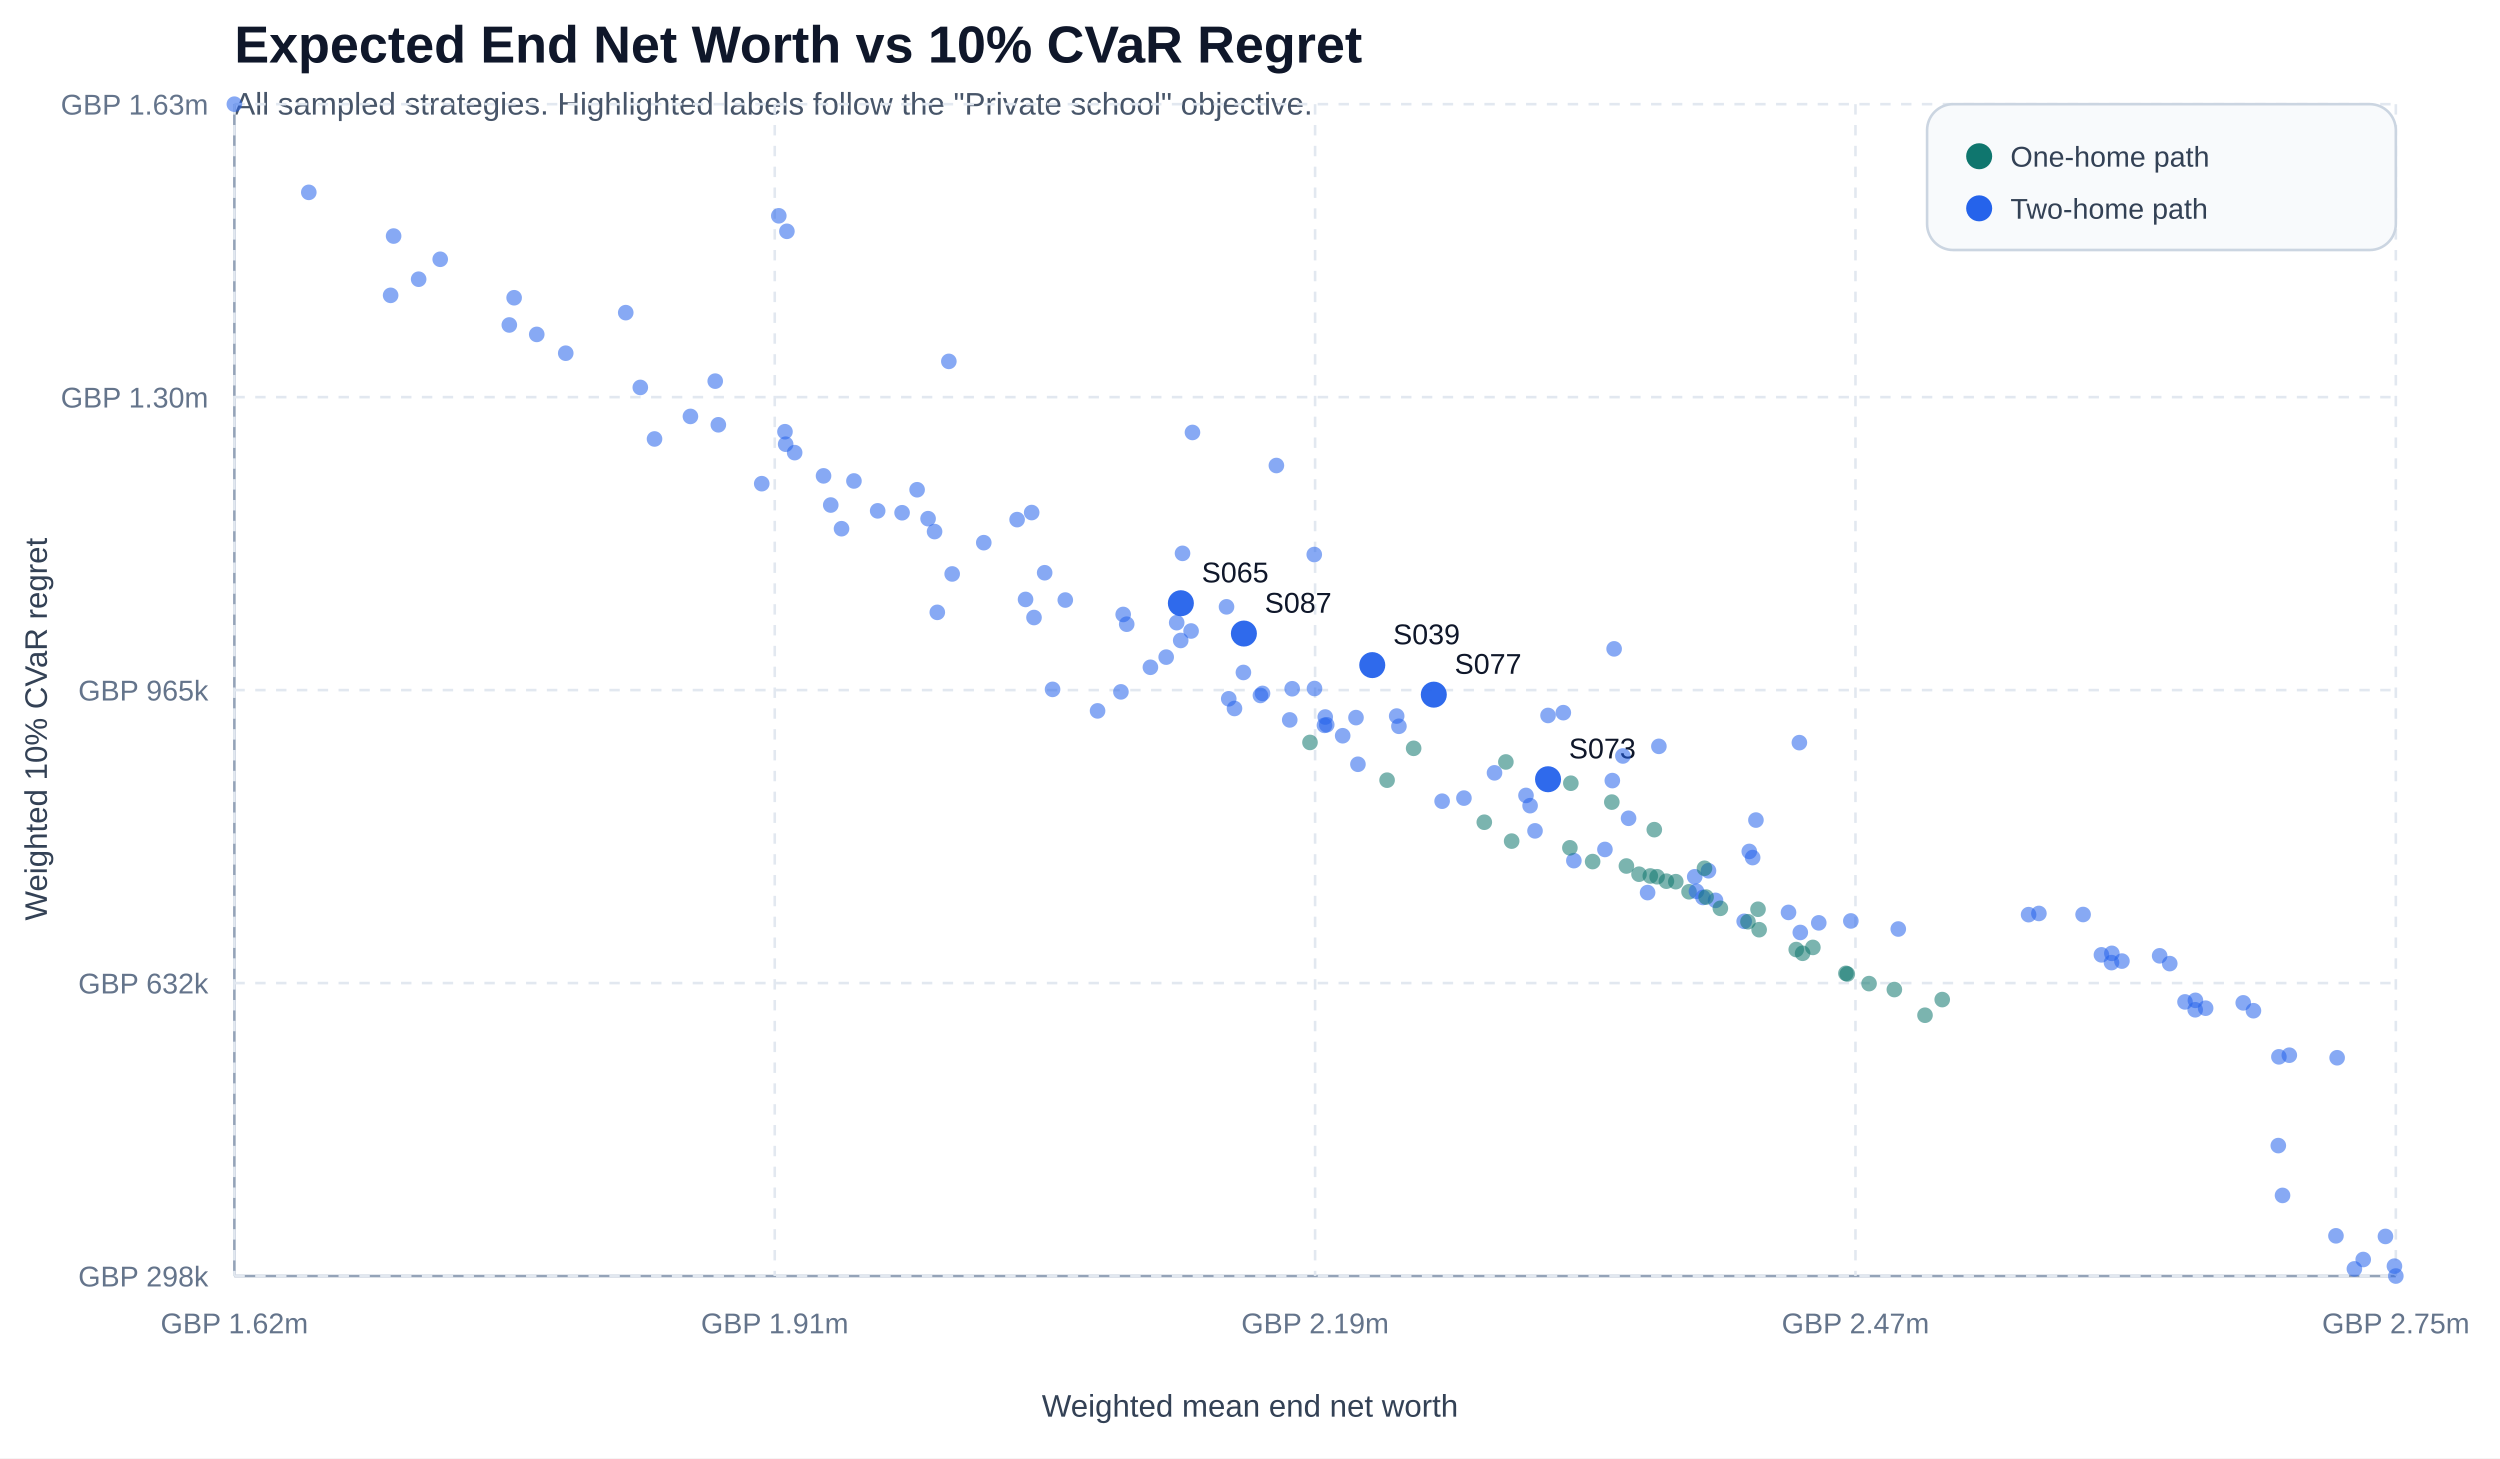
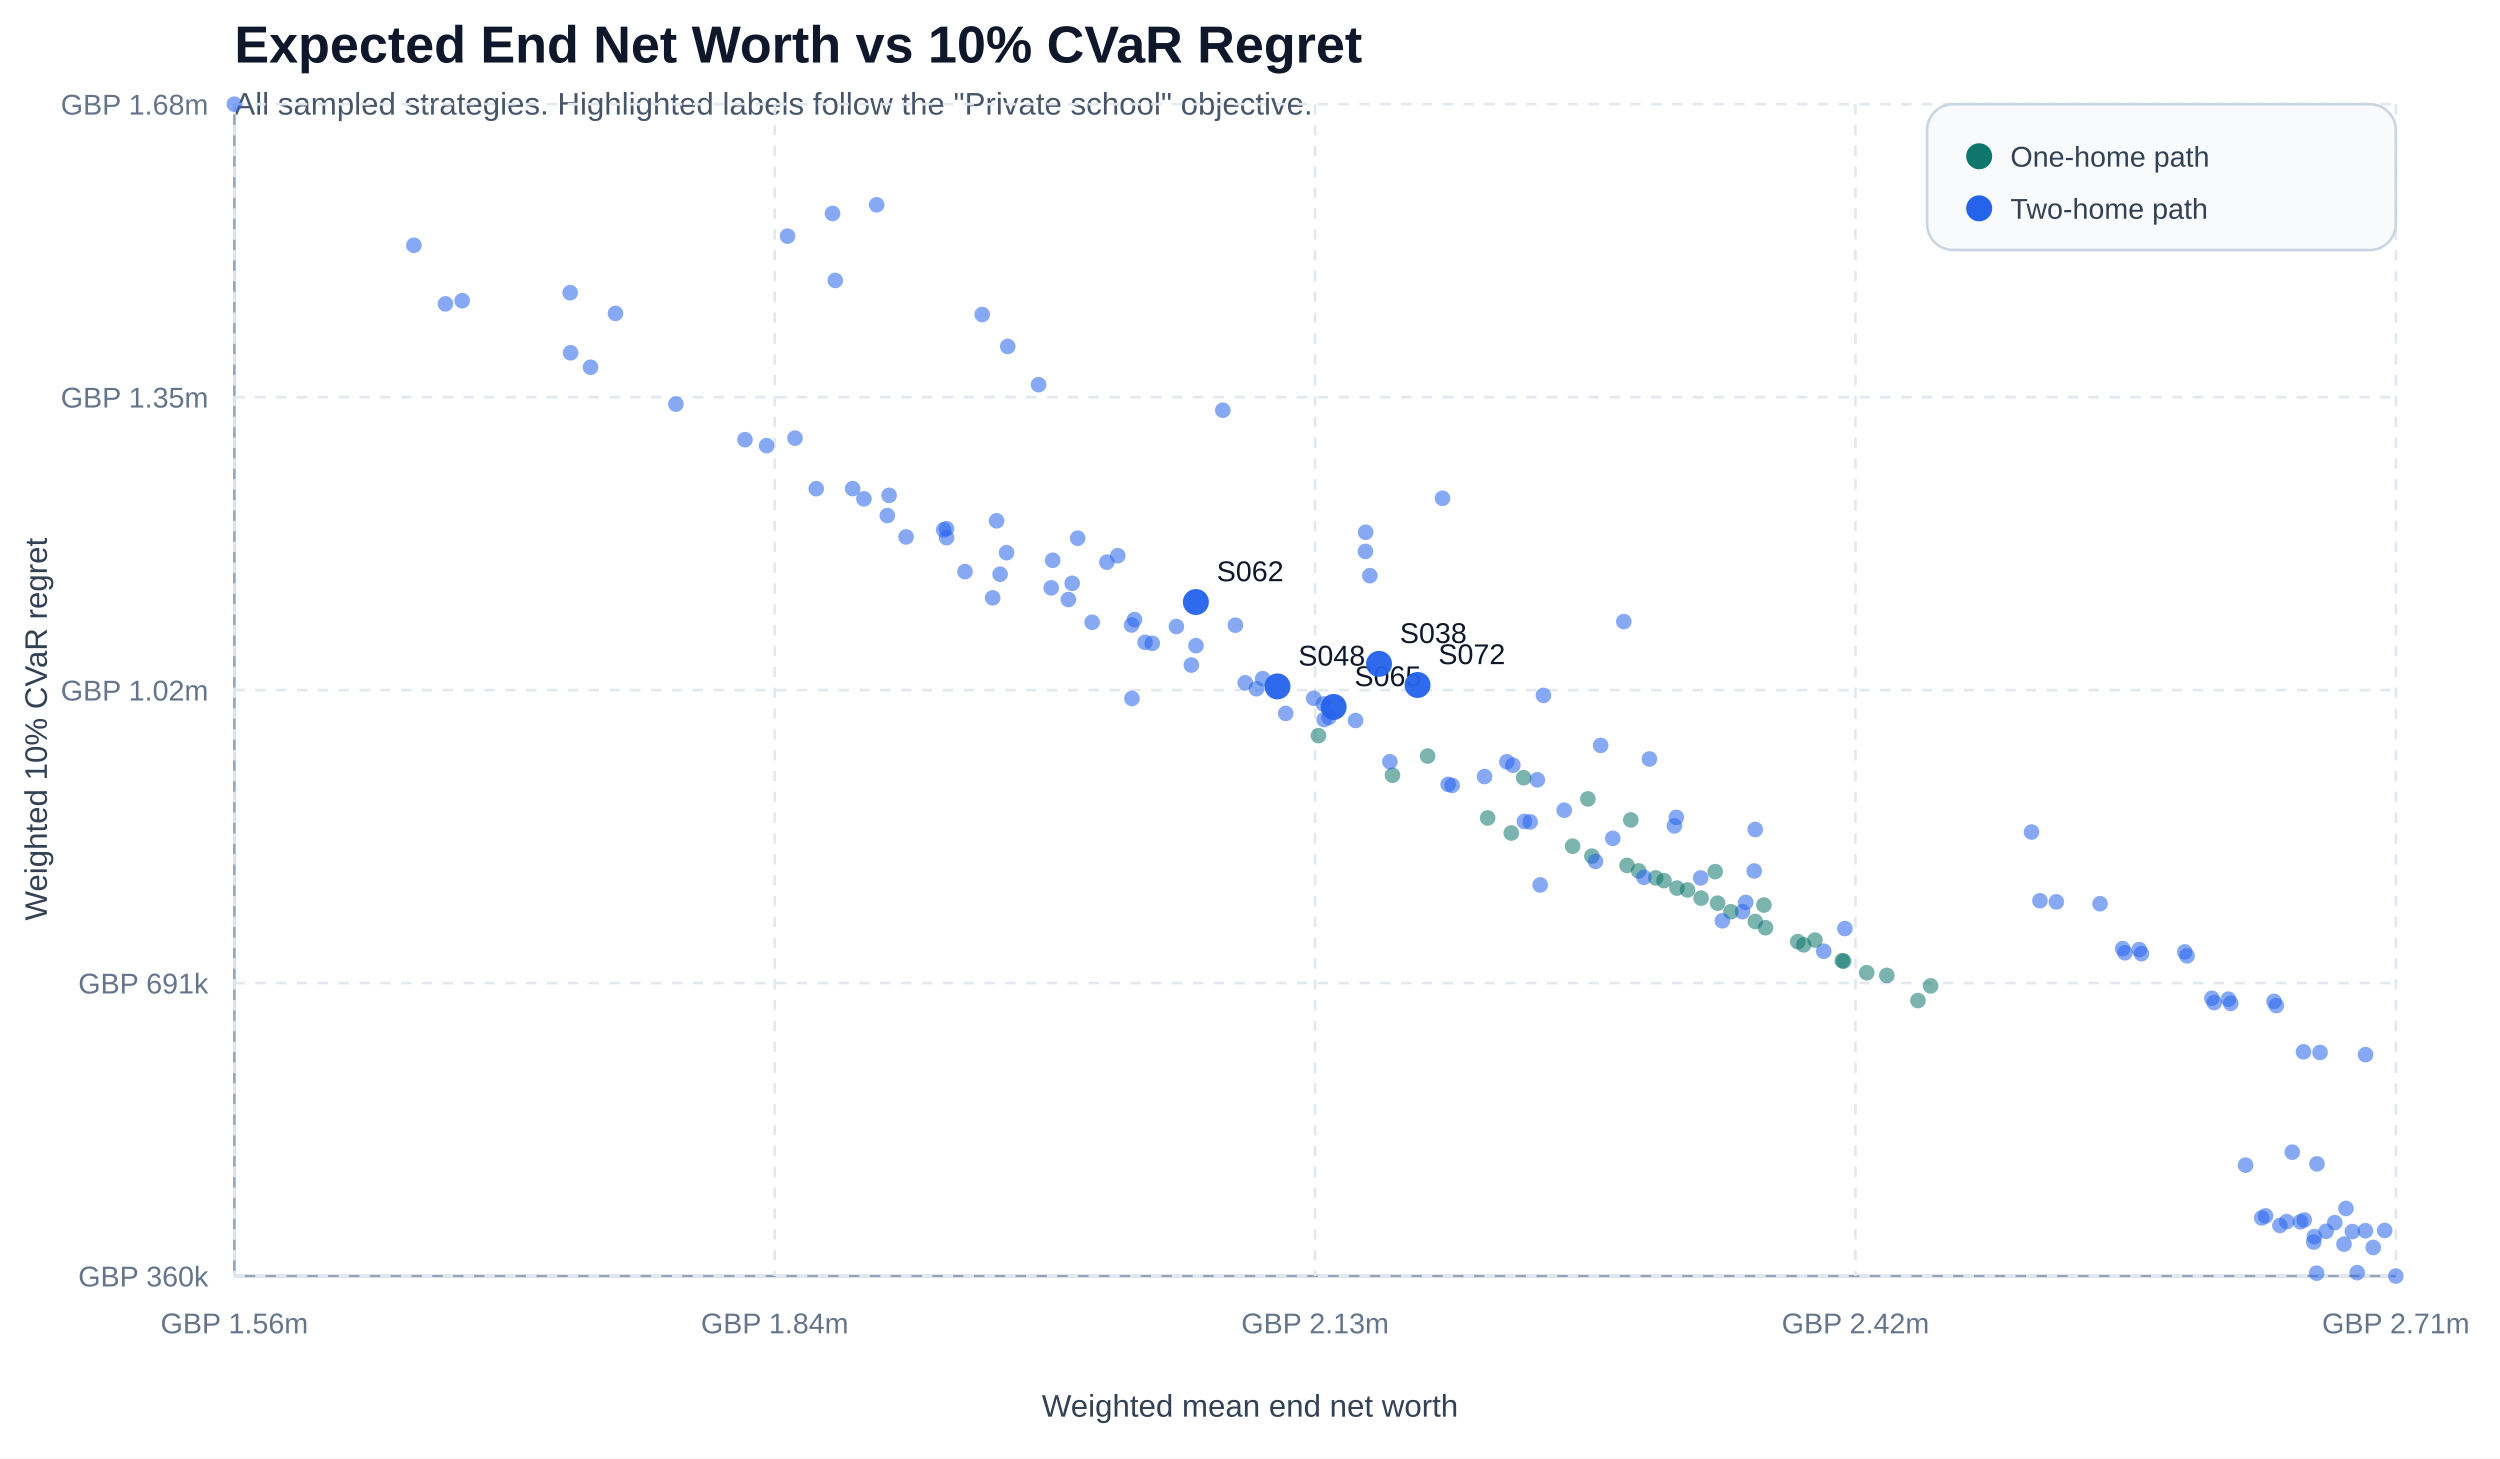
<svg xmlns="http://www.w3.org/2000/svg" width="960" height="560" viewBox="0 0 960 560">
  <rect width="960" height="560" fill="#ffffff" />
  <text x="90" y="24" font-size="20" font-family="Arial, sans-serif" font-weight="700" fill="#0f172a">Expected End Net Worth vs 10% CVaR Regret</text>
  <text x="90" y="44" font-size="12" font-family="Arial, sans-serif" fill="#475569">All sampled strategies. Highlighted labels follow the "Private school" objective.</text>
  <line x1="90" y1="490" x2="920" y2="490" stroke="#94a3b8" />
  <line x1="90" y1="40" x2="90" y2="490" stroke="#94a3b8" />
  <line x1="90" y1="40" x2="90" y2="490" stroke="#e2e8f0" stroke-dasharray="4 4" />
  <line x1="90" y1="490" x2="920" y2="490" stroke="#e2e8f0" stroke-dasharray="4 4" />
-   <text x="90" y="512" text-anchor="middle" font-size="11" font-family="Arial, sans-serif" fill="#64748b">GBP 1.62m</text>
-   <text x="80" y="494" text-anchor="end" font-size="11" font-family="Arial, sans-serif" fill="#64748b">GBP 298k</text>
+   <text x="90" y="512" text-anchor="middle" font-size="11" font-family="Arial, sans-serif" fill="#64748b">GBP 1.56m</text>
+   <text x="80" y="494" text-anchor="end" font-size="11" font-family="Arial, sans-serif" fill="#64748b">GBP 360k</text>
  <line x1="297.5" y1="40" x2="297.5" y2="490" stroke="#e2e8f0" stroke-dasharray="4 4" />
  <line x1="90" y1="377.5" x2="920" y2="377.5" stroke="#e2e8f0" stroke-dasharray="4 4" />
-   <text x="297.5" y="512" text-anchor="middle" font-size="11" font-family="Arial, sans-serif" fill="#64748b">GBP 1.91m</text>
-   <text x="80" y="381.5" text-anchor="end" font-size="11" font-family="Arial, sans-serif" fill="#64748b">GBP 632k</text>
+   <text x="297.5" y="512" text-anchor="middle" font-size="11" font-family="Arial, sans-serif" fill="#64748b">GBP 1.84m</text>
+   <text x="80" y="381.5" text-anchor="end" font-size="11" font-family="Arial, sans-serif" fill="#64748b">GBP 691k</text>
  <line x1="505" y1="40" x2="505" y2="490" stroke="#e2e8f0" stroke-dasharray="4 4" />
  <line x1="90" y1="265" x2="920" y2="265" stroke="#e2e8f0" stroke-dasharray="4 4" />
-   <text x="505" y="512" text-anchor="middle" font-size="11" font-family="Arial, sans-serif" fill="#64748b">GBP 2.19m</text>
-   <text x="80" y="269" text-anchor="end" font-size="11" font-family="Arial, sans-serif" fill="#64748b">GBP 965k</text>
+   <text x="505" y="512" text-anchor="middle" font-size="11" font-family="Arial, sans-serif" fill="#64748b">GBP 2.13m</text>
+   <text x="80" y="269" text-anchor="end" font-size="11" font-family="Arial, sans-serif" fill="#64748b">GBP 1.02m</text>
  <line x1="712.5" y1="40" x2="712.5" y2="490" stroke="#e2e8f0" stroke-dasharray="4 4" />
  <line x1="90" y1="152.5" x2="920" y2="152.5" stroke="#e2e8f0" stroke-dasharray="4 4" />
-   <text x="712.5" y="512" text-anchor="middle" font-size="11" font-family="Arial, sans-serif" fill="#64748b">GBP 2.47m</text>
-   <text x="80" y="156.5" text-anchor="end" font-size="11" font-family="Arial, sans-serif" fill="#64748b">GBP 1.30m</text>
+   <text x="712.5" y="512" text-anchor="middle" font-size="11" font-family="Arial, sans-serif" fill="#64748b">GBP 2.42m</text>
+   <text x="80" y="156.5" text-anchor="end" font-size="11" font-family="Arial, sans-serif" fill="#64748b">GBP 1.35m</text>
  <line x1="920" y1="40" x2="920" y2="490" stroke="#e2e8f0" stroke-dasharray="4 4" />
  <line x1="90" y1="40" x2="920" y2="40" stroke="#e2e8f0" stroke-dasharray="4 4" />
-   <text x="920" y="512" text-anchor="middle" font-size="11" font-family="Arial, sans-serif" fill="#64748b">GBP 2.75m</text>
-   <text x="80" y="44" text-anchor="end" font-size="11" font-family="Arial, sans-serif" fill="#64748b">GBP 1.63m</text>
+   <text x="920" y="512" text-anchor="middle" font-size="11" font-family="Arial, sans-serif" fill="#64748b">GBP 2.71m</text>
+   <text x="80" y="44" text-anchor="end" font-size="11" font-family="Arial, sans-serif" fill="#64748b">GBP 1.68m</text>
  <polyline points="920,490" fill="none" stroke="#0f766e" stroke-width="2.5" />
-   <circle cx="604.365" cy="330.486" r="3" fill="#2563eb" opacity="0.55" />
-   <circle cx="580.471" cy="322.987" r="3" fill="#0f766e" opacity="0.55" />
-   <circle cx="569.971" cy="315.737" r="3" fill="#0f766e" opacity="0.55" />
-   <circle cx="611.567" cy="330.846" r="3" fill="#0f766e" opacity="0.55" />
-   <circle cx="521.448" cy="293.479" r="3" fill="#2563eb" opacity="0.55" />
-   <circle cx="553.772" cy="307.658" r="3" fill="#2563eb" opacity="0.55" />
-   <circle cx="602.838" cy="325.559" r="3" fill="#0f766e" opacity="0.55" />
-   <circle cx="532.641" cy="299.59" r="3" fill="#0f766e" opacity="0.55" />
-   <circle cx="474.043" cy="272.061" r="3" fill="#2563eb" opacity="0.55" />
-   <circle cx="503.035" cy="285.094" r="3" fill="#0f766e" opacity="0.55" />
-   <circle cx="624.539" cy="332.55" r="3" fill="#0f766e" opacity="0.55" />
-   <circle cx="629.381" cy="335.695" r="3" fill="#0f766e" opacity="0.55" />
-   <circle cx="471.839" cy="268.334" r="3" fill="#2563eb" opacity="0.55" />
-   <circle cx="441.756" cy="256.234" r="3" fill="#2563eb" opacity="0.55" />
-   <circle cx="542.838" cy="287.357" r="3" fill="#0f766e" opacity="0.55" />
-   <circle cx="397.058" cy="237.127" r="3" fill="#2563eb" opacity="0.55" />
-   <circle cx="632.675" cy="342.753" r="3" fill="#2563eb" opacity="0.55" />
-   <circle cx="633.715" cy="336.374" r="3" fill="#0f766e" opacity="0.55" />
-   <circle cx="550.579" cy="266.746" r="5" fill="#2563eb" opacity="0.95" />
-   <text x="558.579" y="258.746" font-size="11" font-family="Arial, sans-serif" fill="#0f172a">S077</text>
-   <circle cx="562.148" cy="306.469" r="3" fill="#2563eb" opacity="0.55" />
-   <circle cx="526.948" cy="255.401" r="5" fill="#2563eb" opacity="0.95" />
-   <text x="534.948" y="247.401" font-size="11" font-family="Arial, sans-serif" fill="#0f172a">S039</text>
-   <circle cx="365.635" cy="220.396" r="3" fill="#2563eb" opacity="0.55" />
-   <circle cx="393.81" cy="230.185" r="3" fill="#2563eb" opacity="0.55" />
-   <circle cx="636.322" cy="336.673" r="3" fill="#0f766e" opacity="0.55" />
-   <circle cx="578.255" cy="292.591" r="3" fill="#0f766e" opacity="0.55" />
-   <circle cx="477.469" cy="258.229" r="3" fill="#2563eb" opacity="0.55" />
-   <circle cx="323.146" cy="203.022" r="3" fill="#2563eb" opacity="0.55" />
-   <circle cx="509.466" cy="278.325" r="3" fill="#2563eb" opacity="0.55" />
-   <circle cx="639.897" cy="338.375" r="3" fill="#0f766e" opacity="0.55" />
-   <circle cx="484.006" cy="267.049" r="3" fill="#2563eb" opacity="0.55" />
-   <circle cx="669.764" cy="353.785" r="3" fill="#2563eb" opacity="0.55" />
-   <circle cx="430.434" cy="265.676" r="3" fill="#2563eb" opacity="0.55" />
-   <circle cx="594.448" cy="299.229" r="5" fill="#2563eb" opacity="0.95" />
-   <text x="602.448" y="291.229" font-size="11" font-family="Arial, sans-serif" fill="#0f172a">S073</text>
-   <circle cx="401.15" cy="219.935" r="3" fill="#2563eb" opacity="0.55" />
-   <circle cx="589.446" cy="319.05" r="3" fill="#2563eb" opacity="0.55" />
-   <circle cx="587.555" cy="309.378" r="3" fill="#2563eb" opacity="0.55" />
-   <circle cx="453.391" cy="245.94" r="3" fill="#2563eb" opacity="0.55" />
-   <circle cx="650.77" cy="336.679" r="3" fill="#2563eb" opacity="0.55" />
-   <circle cx="292.507" cy="185.731" r="3" fill="#2563eb" opacity="0.55" />
-   <circle cx="319.003" cy="193.934" r="3" fill="#2563eb" opacity="0.55" />
-   <circle cx="616.291" cy="326.19" r="3" fill="#2563eb" opacity="0.55" />
-   <circle cx="477.656" cy="243.285" r="5" fill="#2563eb" opacity="0.95" />
-   <text x="485.656" y="235.285" font-size="11" font-family="Arial, sans-serif" fill="#0f172a">S087</text>
-   <circle cx="643.498" cy="338.561" r="3" fill="#0f766e" opacity="0.55" />
-   <circle cx="346.4" cy="196.894" r="3" fill="#2563eb" opacity="0.55" />
-   <circle cx="648.592" cy="342.443" r="3" fill="#0f766e" opacity="0.55" />
-   <circle cx="432.659" cy="239.692" r="3" fill="#2563eb" opacity="0.55" />
-   <circle cx="658.76" cy="345.743" r="3" fill="#2563eb" opacity="0.55" />
-   <circle cx="515.586" cy="282.525" r="3" fill="#2563eb" opacity="0.55" />
-   <circle cx="377.769" cy="208.386" r="3" fill="#2563eb" opacity="0.55" />
-   <circle cx="520.701" cy="275.562" r="3" fill="#2563eb" opacity="0.55" />
-   <circle cx="251.336" cy="168.563" r="3" fill="#2563eb" opacity="0.55" />
-   <circle cx="409.07" cy="230.417" r="3" fill="#2563eb" opacity="0.55" />
-   <circle cx="327.913" cy="184.691" r="3" fill="#2563eb" opacity="0.55" />
-   <circle cx="496.198" cy="264.482" r="3" fill="#2563eb" opacity="0.55" />
-   <circle cx="603.203" cy="300.759" r="3" fill="#0f766e" opacity="0.55" />
-   <circle cx="495.258" cy="276.447" r="3" fill="#2563eb" opacity="0.55" />
-   <circle cx="625.37" cy="314.218" r="3" fill="#2563eb" opacity="0.55" />
-   <circle cx="619.132" cy="299.748" r="3" fill="#2563eb" opacity="0.55" />
-   <circle cx="431.303" cy="235.953" r="3" fill="#2563eb" opacity="0.55" />
-   <circle cx="674.277" cy="314.908" r="3" fill="#2563eb" opacity="0.55" />
-   <circle cx="660.618" cy="348.801" r="3" fill="#0f766e" opacity="0.55" />
-   <circle cx="275.844" cy="163.12" r="3" fill="#2563eb" opacity="0.55" />
-   <circle cx="265.124" cy="159.904" r="3" fill="#2563eb" opacity="0.55" />
-   <circle cx="316.237" cy="182.732" r="3" fill="#2563eb" opacity="0.55" />
+   <circle cx="534.712" cy="297.689" r="3" fill="#0f766e" opacity="0.55" />
+   <circle cx="580.334" cy="319.875" r="3" fill="#0f766e" opacity="0.55" />
+   <circle cx="571.245" cy="314.082" r="3" fill="#0f766e" opacity="0.55" />
+   <circle cx="611.285" cy="328.759" r="3" fill="#0f766e" opacity="0.55" />
+   <circle cx="603.879" cy="324.931" r="3" fill="#0f766e" opacity="0.55" />
+   <circle cx="624.785" cy="332.317" r="3" fill="#0f766e" opacity="0.55" />
+   <circle cx="629.246" cy="334.427" r="3" fill="#0f766e" opacity="0.55" />
+   <circle cx="506.282" cy="282.47" r="3" fill="#0f766e" opacity="0.55" />
+   <circle cx="635.803" cy="337.105" r="3" fill="#0f766e" opacity="0.55" />
+   <circle cx="548.212" cy="290.321" r="3" fill="#0f766e" opacity="0.55" />
+   <circle cx="493.717" cy="273.945" r="3" fill="#2563eb" opacity="0.55" />
+   <circle cx="557.631" cy="301.589" r="3" fill="#2563eb" opacity="0.55" />
+   <circle cx="638.97" cy="338.162" r="3" fill="#0f766e" opacity="0.55" />
+   <circle cx="533.716" cy="292.503" r="3" fill="#2563eb" opacity="0.55" />
+   <circle cx="612.689" cy="330.769" r="3" fill="#2563eb" opacity="0.55" />
+   <circle cx="643.961" cy="341.022" r="3" fill="#0f766e" opacity="0.55" />
+   <circle cx="457.478" cy="255.394" r="3" fill="#2563eb" opacity="0.55" />
+   <circle cx="585.093" cy="298.641" r="3" fill="#0f766e" opacity="0.55" />
+   <circle cx="508.472" cy="276.328" r="3" fill="#2563eb" opacity="0.55" />
+   <circle cx="419.376" cy="238.952" r="3" fill="#2563eb" opacity="0.55" />
+   <circle cx="482.479" cy="264.497" r="3" fill="#2563eb" opacity="0.55" />
+   <circle cx="585.369" cy="315.423" r="3" fill="#2563eb" opacity="0.55" />
+   <circle cx="556.097" cy="301.193" r="3" fill="#2563eb" opacity="0.55" />
+   <circle cx="648.004" cy="341.753" r="3" fill="#0f766e" opacity="0.55" />
+   <circle cx="631.26" cy="336.9" r="3" fill="#2563eb" opacity="0.55" />
+   <circle cx="478.181" cy="262.193" r="3" fill="#2563eb" opacity="0.55" />
+   <circle cx="484.873" cy="260.603" r="3" fill="#2563eb" opacity="0.55" />
+   <circle cx="653.212" cy="344.887" r="3" fill="#0f766e" opacity="0.55" />
+   <circle cx="459.26" cy="247.938" r="3" fill="#2563eb" opacity="0.55" />
+   <circle cx="384.042" cy="220.492" r="3" fill="#2563eb" opacity="0.55" />
+   <circle cx="434.678" cy="268.211" r="3" fill="#2563eb" opacity="0.55" />
+   <circle cx="434.533" cy="239.992" r="3" fill="#2563eb" opacity="0.55" />
+   <circle cx="403.663" cy="225.741" r="3" fill="#2563eb" opacity="0.55" />
+   <circle cx="411.717" cy="223.992" r="3" fill="#2563eb" opacity="0.55" />
+   <circle cx="512.112" cy="271.475" r="5" fill="#2563eb" opacity="0.95" />
+   <text x="520.112" y="263.475" font-size="11" font-family="Arial, sans-serif" fill="#0f172a">S065</text>
+   <circle cx="544.341" cy="263.031" r="5" fill="#2563eb" opacity="0.95" />
+   <text x="552.341" y="255.031" font-size="11" font-family="Arial, sans-serif" fill="#0f172a">S072</text>
+   <circle cx="609.744" cy="306.778" r="3" fill="#0f766e" opacity="0.55" />
+   <circle cx="674.003" cy="318.517" r="3" fill="#2563eb" opacity="0.55" />
+   <circle cx="669.115" cy="350.075" r="3" fill="#2563eb" opacity="0.55" />
+   <circle cx="410.253" cy="230.236" r="3" fill="#2563eb" opacity="0.55" />
+   <circle cx="529.544" cy="254.924" r="5" fill="#2563eb" opacity="0.95" />
+   <text x="537.544" y="246.924" font-size="11" font-family="Arial, sans-serif" fill="#0f172a">S038</text>
+   <circle cx="664.66" cy="350.112" r="3" fill="#0f766e" opacity="0.55" />
+   <circle cx="670.354" cy="346.525" r="3" fill="#2563eb" opacity="0.55" />
+   <circle cx="435.649" cy="237.925" r="3" fill="#2563eb" opacity="0.55" />
+   <circle cx="347.928" cy="206.179" r="3" fill="#2563eb" opacity="0.55" />
+   <circle cx="590.342" cy="299.453" r="3" fill="#2563eb" opacity="0.55" />
+   <circle cx="386.528" cy="212.234" r="3" fill="#2563eb" opacity="0.55" />
+   <circle cx="362.366" cy="203.434" r="3" fill="#2563eb" opacity="0.55" />
+   <circle cx="673.612" cy="334.446" r="3" fill="#2563eb" opacity="0.55" />
+   <circle cx="600.66" cy="311.142" r="3" fill="#2563eb" opacity="0.55" />
+   <circle cx="510.33" cy="275.467" r="3" fill="#2563eb" opacity="0.55" />
+   <circle cx="490.544" cy="263.578" r="5" fill="#2563eb" opacity="0.95" />
+   <text x="498.544" y="255.578" font-size="11" font-family="Arial, sans-serif" fill="#0f172a">S048</text>
  <circle cx="920" cy="490" r="3" fill="#2563eb" opacity="0.55" />
-   <circle cx="919.461" cy="486.204" r="3" fill="#2563eb" opacity="0.55" />
-   <circle cx="508.888" cy="275.334" r="3" fill="#2563eb" opacity="0.55" />
-   <circle cx="904.085" cy="487.254" r="3" fill="#2563eb" opacity="0.55" />
-   <circle cx="907.475" cy="483.654" r="3" fill="#2563eb" opacity="0.55" />
-   <circle cx="600.315" cy="273.662" r="3" fill="#2563eb" opacity="0.55" />
-   <circle cx="504.77" cy="264.394" r="3" fill="#2563eb" opacity="0.55" />
-   <circle cx="916.009" cy="474.79" r="3" fill="#2563eb" opacity="0.55" />
-   <circle cx="673.016" cy="329.31" r="3" fill="#2563eb" opacity="0.55" />
-   <circle cx="897.007" cy="474.557" r="3" fill="#2563eb" opacity="0.55" />
-   <circle cx="653.919" cy="344.624" r="3" fill="#2563eb" opacity="0.55" />
-   <circle cx="691.316" cy="358.066" r="3" fill="#2563eb" opacity="0.55" />
-   <circle cx="421.467" cy="272.98" r="3" fill="#2563eb" opacity="0.55" />
-   <circle cx="594.449" cy="274.738" r="3" fill="#2563eb" opacity="0.55" />
-   <circle cx="358.874" cy="204.127" r="3" fill="#2563eb" opacity="0.55" />
-   <circle cx="651.433" cy="342.252" r="3" fill="#2563eb" opacity="0.55" />
-   <circle cx="305.146" cy="173.811" r="3" fill="#2563eb" opacity="0.55" />
-   <circle cx="876.492" cy="459.04" r="3" fill="#2563eb" opacity="0.55" />
-   <circle cx="675.51" cy="357.005" r="3" fill="#0f766e" opacity="0.55" />
-   <circle cx="537.186" cy="278.897" r="3" fill="#2563eb" opacity="0.55" />
-   <circle cx="637.011" cy="286.599" r="3" fill="#2563eb" opacity="0.55" />
-   <circle cx="457.377" cy="242.304" r="3" fill="#2563eb" opacity="0.55" />
-   <circle cx="453.452" cy="231.638" r="5" fill="#2563eb" opacity="0.95" />
-   <text x="461.452" y="223.638" font-size="11" font-family="Arial, sans-serif" fill="#0f172a">S065</text>
-   <circle cx="655.142" cy="344.48" r="3" fill="#0f766e" opacity="0.55" />
-   <circle cx="470.982" cy="233.026" r="3" fill="#2563eb" opacity="0.55" />
-   <circle cx="874.873" cy="439.908" r="3" fill="#2563eb" opacity="0.55" />
-   <circle cx="359.923" cy="235.143" r="3" fill="#2563eb" opacity="0.55" />
-   <circle cx="356.386" cy="199.168" r="3" fill="#2563eb" opacity="0.55" />
-   <circle cx="656.057" cy="334.369" r="3" fill="#2563eb" opacity="0.55" />
-   <circle cx="686.791" cy="350.366" r="3" fill="#2563eb" opacity="0.55" />
-   <circle cx="337.025" cy="196.165" r="3" fill="#2563eb" opacity="0.55" />
-   <circle cx="573.89" cy="296.77" r="3" fill="#2563eb" opacity="0.55" />
-   <circle cx="897.461" cy="406.176" r="3" fill="#2563eb" opacity="0.55" />
-   <circle cx="698.405" cy="354.377" r="3" fill="#2563eb" opacity="0.55" />
-   <circle cx="879.098" cy="405.199" r="3" fill="#2563eb" opacity="0.55" />
-   <circle cx="875.098" cy="405.823" r="3" fill="#2563eb" opacity="0.55" />
-   <circle cx="692.204" cy="366.064" r="3" fill="#0f766e" opacity="0.55" />
-   <circle cx="865.321" cy="388.115" r="3" fill="#2563eb" opacity="0.55" />
-   <circle cx="206.113" cy="128.41" r="3" fill="#2563eb" opacity="0.55" />
-   <circle cx="710.722" cy="353.643" r="3" fill="#2563eb" opacity="0.55" />
-   <circle cx="861.403" cy="385.096" r="3" fill="#2563eb" opacity="0.55" />
-   <circle cx="846.958" cy="387.146" r="3" fill="#2563eb" opacity="0.55" />
-   <circle cx="842.958" cy="387.756" r="3" fill="#2563eb" opacity="0.55" />
-   <circle cx="623.19" cy="290.295" r="3" fill="#2563eb" opacity="0.55" />
-   <circle cx="195.577" cy="124.79" r="3" fill="#2563eb" opacity="0.55" />
-   <circle cx="843.04" cy="384.132" r="3" fill="#2563eb" opacity="0.55" />
-   <circle cx="839.041" cy="384.734" r="3" fill="#2563eb" opacity="0.55" />
-   <circle cx="504.675" cy="212.942" r="3" fill="#2563eb" opacity="0.55" />
-   <circle cx="728.941" cy="356.744" r="3" fill="#2563eb" opacity="0.55" />
-   <circle cx="245.878" cy="148.771" r="3" fill="#2563eb" opacity="0.55" />
-   <circle cx="671.723" cy="326.951" r="3" fill="#2563eb" opacity="0.55" />
-   <circle cx="833.182" cy="370.02" r="3" fill="#2563eb" opacity="0.55" />
-   <circle cx="709.362" cy="374.023" r="3" fill="#0f766e" opacity="0.55" />
-   <circle cx="829.302" cy="367.037" r="3" fill="#2563eb" opacity="0.55" />
-   <circle cx="814.819" cy="369.06" r="3" fill="#2563eb" opacity="0.55" />
-   <circle cx="810.819" cy="369.645" r="3" fill="#2563eb" opacity="0.55" />
-   <circle cx="810.946" cy="366.087" r="3" fill="#2563eb" opacity="0.55" />
-   <circle cx="806.947" cy="366.659" r="3" fill="#2563eb" opacity="0.55" />
-   <circle cx="618.937" cy="308.008" r="3" fill="#0f766e" opacity="0.55" />
-   <circle cx="739.202" cy="389.849" r="3" fill="#0f766e" opacity="0.55" />
-   <circle cx="447.814" cy="252.333" r="3" fill="#2563eb" opacity="0.55" />
-   <circle cx="745.813" cy="383.841" r="3" fill="#0f766e" opacity="0.55" />
-   <circle cx="396.161" cy="196.822" r="3" fill="#2563eb" opacity="0.55" />
-   <circle cx="585.979" cy="305.444" r="3" fill="#2563eb" opacity="0.55" />
-   <circle cx="727.432" cy="379.992" r="3" fill="#0f766e" opacity="0.55" />
-   <circle cx="799.91" cy="351.174" r="3" fill="#2563eb" opacity="0.55" />
-   <circle cx="717.718" cy="377.706" r="3" fill="#0f766e" opacity="0.55" />
-   <circle cx="671.223" cy="353.941" r="3" fill="#0f766e" opacity="0.55" />
-   <circle cx="782.938" cy="350.767" r="3" fill="#2563eb" opacity="0.55" />
-   <circle cx="778.981" cy="351.226" r="3" fill="#2563eb" opacity="0.55" />
-   <circle cx="708.825" cy="373.764" r="3" fill="#0f766e" opacity="0.55" />
-   <circle cx="404.186" cy="264.721" r="3" fill="#2563eb" opacity="0.55" />
-   <circle cx="689.755" cy="364.625" r="3" fill="#0f766e" opacity="0.55" />
-   <circle cx="696.143" cy="363.81" r="3" fill="#0f766e" opacity="0.55" />
-   <circle cx="454.087" cy="212.49" r="3" fill="#2563eb" opacity="0.55" />
-   <circle cx="675.08" cy="349.15" r="3" fill="#0f766e" opacity="0.55" />
-   <circle cx="508.59" cy="278.533" r="3" fill="#2563eb" opacity="0.55" />
-   <circle cx="654.516" cy="333.413" r="3" fill="#0f766e" opacity="0.55" />
-   <circle cx="635.251" cy="318.589" r="3" fill="#0f766e" opacity="0.55" />
-   <circle cx="690.962" cy="285.172" r="3" fill="#2563eb" opacity="0.55" />
-   <circle cx="364.355" cy="138.77" r="3" fill="#2563eb" opacity="0.55" />
-   <circle cx="149.999" cy="113.413" r="3" fill="#2563eb" opacity="0.55" />
-   <circle cx="160.76" cy="107.219" r="3" fill="#2563eb" opacity="0.55" />
-   <circle cx="274.647" cy="146.357" r="3" fill="#2563eb" opacity="0.55" />
-   <circle cx="619.824" cy="249.163" r="3" fill="#2563eb" opacity="0.55" />
-   <circle cx="536.327" cy="274.966" r="3" fill="#2563eb" opacity="0.55" />
-   <circle cx="217.243" cy="135.632" r="3" fill="#2563eb" opacity="0.55" />
-   <circle cx="484.812" cy="266.271" r="3" fill="#2563eb" opacity="0.55" />
-   <circle cx="451.85" cy="239.107" r="3" fill="#2563eb" opacity="0.55" />
-   <circle cx="197.426" cy="114.334" r="3" fill="#2563eb" opacity="0.55" />
-   <circle cx="490.134" cy="178.758" r="3" fill="#2563eb" opacity="0.55" />
-   <circle cx="390.568" cy="199.534" r="3" fill="#2563eb" opacity="0.55" />
-   <circle cx="457.907" cy="166.064" r="3" fill="#2563eb" opacity="0.55" />
-   <circle cx="352.168" cy="188.063" r="3" fill="#2563eb" opacity="0.55" />
-   <circle cx="301.695" cy="170.574" r="3" fill="#2563eb" opacity="0.55" />
-   <circle cx="301.428" cy="165.777" r="3" fill="#2563eb" opacity="0.55" />
-   <circle cx="240.284" cy="120.055" r="3" fill="#2563eb" opacity="0.55" />
-   <circle cx="302.169" cy="88.822" r="3" fill="#2563eb" opacity="0.55" />
-   <circle cx="299.055" cy="82.87" r="3" fill="#2563eb" opacity="0.55" />
-   <circle cx="169.039" cy="99.564" r="3" fill="#2563eb" opacity="0.55" />
-   <circle cx="151.144" cy="90.644" r="3" fill="#2563eb" opacity="0.55" />
-   <circle cx="118.578" cy="73.865" r="3" fill="#2563eb" opacity="0.55" />
+   <circle cx="643.702" cy="313.869" r="3" fill="#2563eb" opacity="0.55" />
+   <circle cx="619.316" cy="321.934" r="3" fill="#2563eb" opacity="0.55" />
+   <circle cx="633.39" cy="291.439" r="3" fill="#2563eb" opacity="0.55" />
+   <circle cx="905.157" cy="488.707" r="3" fill="#2563eb" opacity="0.55" />
+   <circle cx="889.585" cy="488.911" r="3" fill="#2563eb" opacity="0.55" />
+   <circle cx="911.323" cy="479.029" r="3" fill="#2563eb" opacity="0.55" />
+   <circle cx="592.669" cy="267.031" r="3" fill="#2563eb" opacity="0.55" />
+   <circle cx="915.726" cy="472.498" r="3" fill="#2563eb" opacity="0.55" />
+   <circle cx="900.102" cy="477.745" r="3" fill="#2563eb" opacity="0.55" />
+   <circle cx="653.063" cy="337.12" r="3" fill="#2563eb" opacity="0.55" />
+   <circle cx="908.31" cy="472.588" r="3" fill="#2563eb" opacity="0.55" />
+   <circle cx="341.414" cy="190.217" r="3" fill="#2563eb" opacity="0.55" />
+   <circle cx="903.296" cy="472.923" r="3" fill="#2563eb" opacity="0.55" />
+   <circle cx="888.483" cy="476.95" r="3" fill="#2563eb" opacity="0.55" />
+   <circle cx="888.708" cy="474.862" r="3" fill="#2563eb" opacity="0.55" />
+   <circle cx="893.218" cy="472.823" r="3" fill="#2563eb" opacity="0.55" />
+   <circle cx="896.552" cy="469.487" r="3" fill="#2563eb" opacity="0.55" />
+   <circle cx="661.381" cy="353.604" r="3" fill="#2563eb" opacity="0.55" />
+   <circle cx="900.847" cy="464.052" r="3" fill="#2563eb" opacity="0.55" />
+   <circle cx="883.337" cy="469.174" r="3" fill="#2563eb" opacity="0.55" />
+   <circle cx="884.823" cy="468.455" r="3" fill="#2563eb" opacity="0.55" />
+   <circle cx="677.967" cy="356.248" r="3" fill="#0f766e" opacity="0.55" />
+   <circle cx="875.502" cy="470.578" r="3" fill="#2563eb" opacity="0.55" />
+   <circle cx="878.121" cy="469.099" r="3" fill="#2563eb" opacity="0.55" />
+   <circle cx="868.495" cy="467.7" r="3" fill="#2563eb" opacity="0.55" />
+   <circle cx="869.981" cy="466.911" r="3" fill="#2563eb" opacity="0.55" />
+   <circle cx="520.535" cy="276.67" r="3" fill="#2563eb" opacity="0.55" />
+   <circle cx="363.472" cy="206.47" r="3" fill="#2563eb" opacity="0.55" />
+   <circle cx="659.562" cy="346.814" r="3" fill="#0f766e" opacity="0.55" />
+   <circle cx="889.721" cy="446.936" r="3" fill="#2563eb" opacity="0.55" />
+   <circle cx="327.414" cy="187.624" r="3" fill="#2563eb" opacity="0.55" />
+   <circle cx="880.215" cy="442.439" r="3" fill="#2563eb" opacity="0.55" />
+   <circle cx="862.295" cy="447.421" r="3" fill="#2563eb" opacity="0.55" />
+   <circle cx="331.747" cy="191.557" r="3" fill="#2563eb" opacity="0.55" />
+   <circle cx="708.436" cy="356.563" r="3" fill="#2563eb" opacity="0.55" />
+   <circle cx="313.443" cy="187.657" r="3" fill="#2563eb" opacity="0.55" />
+   <circle cx="700.307" cy="365.276" r="3" fill="#2563eb" opacity="0.55" />
+   <circle cx="363.457" cy="203.016" r="3" fill="#2563eb" opacity="0.55" />
+   <circle cx="504.47" cy="268.114" r="3" fill="#2563eb" opacity="0.55" />
+   <circle cx="294.376" cy="171.132" r="3" fill="#2563eb" opacity="0.55" />
+   <circle cx="340.739" cy="197.985" r="3" fill="#2563eb" opacity="0.55" />
+   <circle cx="908.385" cy="404.979" r="3" fill="#2563eb" opacity="0.55" />
+   <circle cx="580.941" cy="293.838" r="3" fill="#2563eb" opacity="0.55" />
+   <circle cx="286.063" cy="168.843" r="3" fill="#2563eb" opacity="0.55" />
+   <circle cx="890.901" cy="404.152" r="3" fill="#2563eb" opacity="0.55" />
+   <circle cx="692.623" cy="362.829" r="3" fill="#0f766e" opacity="0.55" />
+   <circle cx="884.542" cy="403.883" r="3" fill="#2563eb" opacity="0.55" />
+   <circle cx="474.395" cy="240.079" r="3" fill="#2563eb" opacity="0.55" />
+   <circle cx="526.029" cy="221.05" r="3" fill="#2563eb" opacity="0.55" />
+   <circle cx="587.589" cy="315.622" r="3" fill="#2563eb" opacity="0.55" />
+   <circle cx="874.096" cy="386.141" r="3" fill="#2563eb" opacity="0.55" />
+   <circle cx="873.208" cy="384.522" r="3" fill="#2563eb" opacity="0.55" />
+   <circle cx="570.063" cy="298.193" r="3" fill="#2563eb" opacity="0.55" />
+   <circle cx="856.613" cy="385.295" r="3" fill="#2563eb" opacity="0.55" />
+   <circle cx="855.724" cy="383.66" r="3" fill="#2563eb" opacity="0.55" />
+   <circle cx="850.253" cy="384.991" r="3" fill="#2563eb" opacity="0.55" />
+   <circle cx="849.365" cy="383.33" r="3" fill="#2563eb" opacity="0.55" />
+   <circle cx="707.967" cy="369.091" r="3" fill="#0f766e" opacity="0.55" />
+   <circle cx="442.474" cy="247.04" r="3" fill="#2563eb" opacity="0.55" />
+   <circle cx="578.639" cy="292.537" r="3" fill="#2563eb" opacity="0.55" />
+   <circle cx="439.691" cy="246.642" r="3" fill="#2563eb" opacity="0.55" />
+   <circle cx="839.808" cy="367.071" r="3" fill="#2563eb" opacity="0.55" />
+   <circle cx="838.946" cy="365.526" r="3" fill="#2563eb" opacity="0.55" />
+   <circle cx="626.232" cy="314.853" r="3" fill="#0f766e" opacity="0.55" />
+   <circle cx="524.328" cy="211.734" r="3" fill="#2563eb" opacity="0.55" />
+   <circle cx="822.324" cy="366.205" r="3" fill="#2563eb" opacity="0.55" />
+   <circle cx="821.467" cy="364.645" r="3" fill="#2563eb" opacity="0.55" />
+   <circle cx="815.965" cy="365.867" r="3" fill="#2563eb" opacity="0.55" />
+   <circle cx="815.107" cy="364.276" r="3" fill="#2563eb" opacity="0.55" />
+   <circle cx="736.495" cy="384.214" r="3" fill="#0f766e" opacity="0.55" />
+   <circle cx="741.357" cy="378.585" r="3" fill="#0f766e" opacity="0.55" />
+   <circle cx="508.185" cy="270.337" r="3" fill="#2563eb" opacity="0.55" />
+   <circle cx="459.217" cy="231.179" r="5" fill="#2563eb" opacity="0.95" />
+   <text x="467.217" y="223.179" font-size="11" font-family="Arial, sans-serif" fill="#0f172a">S062</text>
+   <circle cx="806.424" cy="347.031" r="3" fill="#2563eb" opacity="0.55" />
+   <circle cx="724.534" cy="374.556" r="3" fill="#0f766e" opacity="0.55" />
+   <circle cx="674.044" cy="353.866" r="3" fill="#0f766e" opacity="0.55" />
+   <circle cx="259.543" cy="155.191" r="3" fill="#2563eb" opacity="0.55" />
+   <circle cx="716.837" cy="373.523" r="3" fill="#0f766e" opacity="0.55" />
+   <circle cx="789.652" cy="346.309" r="3" fill="#2563eb" opacity="0.55" />
+   <circle cx="783.34" cy="345.886" r="3" fill="#2563eb" opacity="0.55" />
+   <circle cx="707.416" cy="368.911" r="3" fill="#0f766e" opacity="0.55" />
+   <circle cx="614.653" cy="286.228" r="3" fill="#2563eb" opacity="0.55" />
+   <circle cx="696.95" cy="360.988" r="3" fill="#0f766e" opacity="0.55" />
+   <circle cx="690.335" cy="361.594" r="3" fill="#0f766e" opacity="0.55" />
+   <circle cx="413.825" cy="206.663" r="3" fill="#2563eb" opacity="0.55" />
+   <circle cx="219.102" cy="135.473" r="3" fill="#2563eb" opacity="0.55" />
+   <circle cx="780.097" cy="319.509" r="3" fill="#2563eb" opacity="0.55" />
+   <circle cx="524.41" cy="204.381" r="3" fill="#2563eb" opacity="0.55" />
+   <circle cx="677.354" cy="347.54" r="3" fill="#0f766e" opacity="0.55" />
+   <circle cx="658.642" cy="334.707" r="3" fill="#0f766e" opacity="0.55" />
+   <circle cx="398.813" cy="147.705" r="3" fill="#2563eb" opacity="0.55" />
+   <circle cx="591.434" cy="339.817" r="3" fill="#2563eb" opacity="0.55" />
+   <circle cx="642.974" cy="317.143" r="3" fill="#2563eb" opacity="0.55" />
+   <circle cx="370.556" cy="219.497" r="3" fill="#2563eb" opacity="0.55" />
+   <circle cx="404.228" cy="215.148" r="3" fill="#2563eb" opacity="0.55" />
+   <circle cx="425.044" cy="215.873" r="3" fill="#2563eb" opacity="0.55" />
+   <circle cx="386.965" cy="133.049" r="3" fill="#2563eb" opacity="0.55" />
+   <circle cx="320.733" cy="107.688" r="3" fill="#2563eb" opacity="0.55" />
+   <circle cx="226.759" cy="141.022" r="3" fill="#2563eb" opacity="0.55" />
+   <circle cx="623.542" cy="238.691" r="3" fill="#2563eb" opacity="0.55" />
+   <circle cx="177.465" cy="115.473" r="3" fill="#2563eb" opacity="0.55" />
+   <circle cx="451.741" cy="240.583" r="3" fill="#2563eb" opacity="0.55" />
+   <circle cx="377.153" cy="120.776" r="3" fill="#2563eb" opacity="0.55" />
+   <circle cx="553.932" cy="191.346" r="3" fill="#2563eb" opacity="0.55" />
+   <circle cx="302.411" cy="90.672" r="3" fill="#2563eb" opacity="0.55" />
+   <circle cx="429.226" cy="213.403" r="3" fill="#2563eb" opacity="0.55" />
+   <circle cx="381.186" cy="229.562" r="3" fill="#2563eb" opacity="0.55" />
+   <circle cx="382.688" cy="199.992" r="3" fill="#2563eb" opacity="0.55" />
+   <circle cx="469.567" cy="157.543" r="3" fill="#2563eb" opacity="0.55" />
+   <circle cx="305.275" cy="168.242" r="3" fill="#2563eb" opacity="0.55" />
+   <circle cx="236.344" cy="120.35" r="3" fill="#2563eb" opacity="0.55" />
+   <circle cx="336.645" cy="78.649" r="3" fill="#2563eb" opacity="0.55" />
+   <circle cx="319.702" cy="81.982" r="3" fill="#2563eb" opacity="0.55" />
+   <circle cx="218.944" cy="112.393" r="3" fill="#2563eb" opacity="0.55" />
+   <circle cx="171.049" cy="116.687" r="3" fill="#2563eb" opacity="0.55" />
+   <circle cx="158.93" cy="94.192" r="3" fill="#2563eb" opacity="0.55" />
  <circle cx="90" cy="40" r="3" fill="#2563eb" opacity="0.55" />
  <text x="480" y="544" text-anchor="middle" font-size="12" font-family="Arial, sans-serif" fill="#334155">Weighted mean end net worth</text>
  <text x="18" y="280" transform="rotate(-90 18 280)" text-anchor="middle" font-size="12" font-family="Arial, sans-serif" fill="#334155">Weighted 10% CVaR regret</text>
  <rect x="740" y="40" width="180" height="56" rx="10" fill="#f8fafc" stroke="#cbd5e1" />
  <circle cx="760" cy="60" r="5" fill="#0f766e" />
  <text x="772" y="64" font-size="11" font-family="Arial, sans-serif" fill="#334155">One-home path</text>
  <circle cx="760" cy="80" r="5" fill="#2563eb" />
  <text x="772" y="84" font-size="11" font-family="Arial, sans-serif" fill="#334155">Two-home path</text>
</svg>
